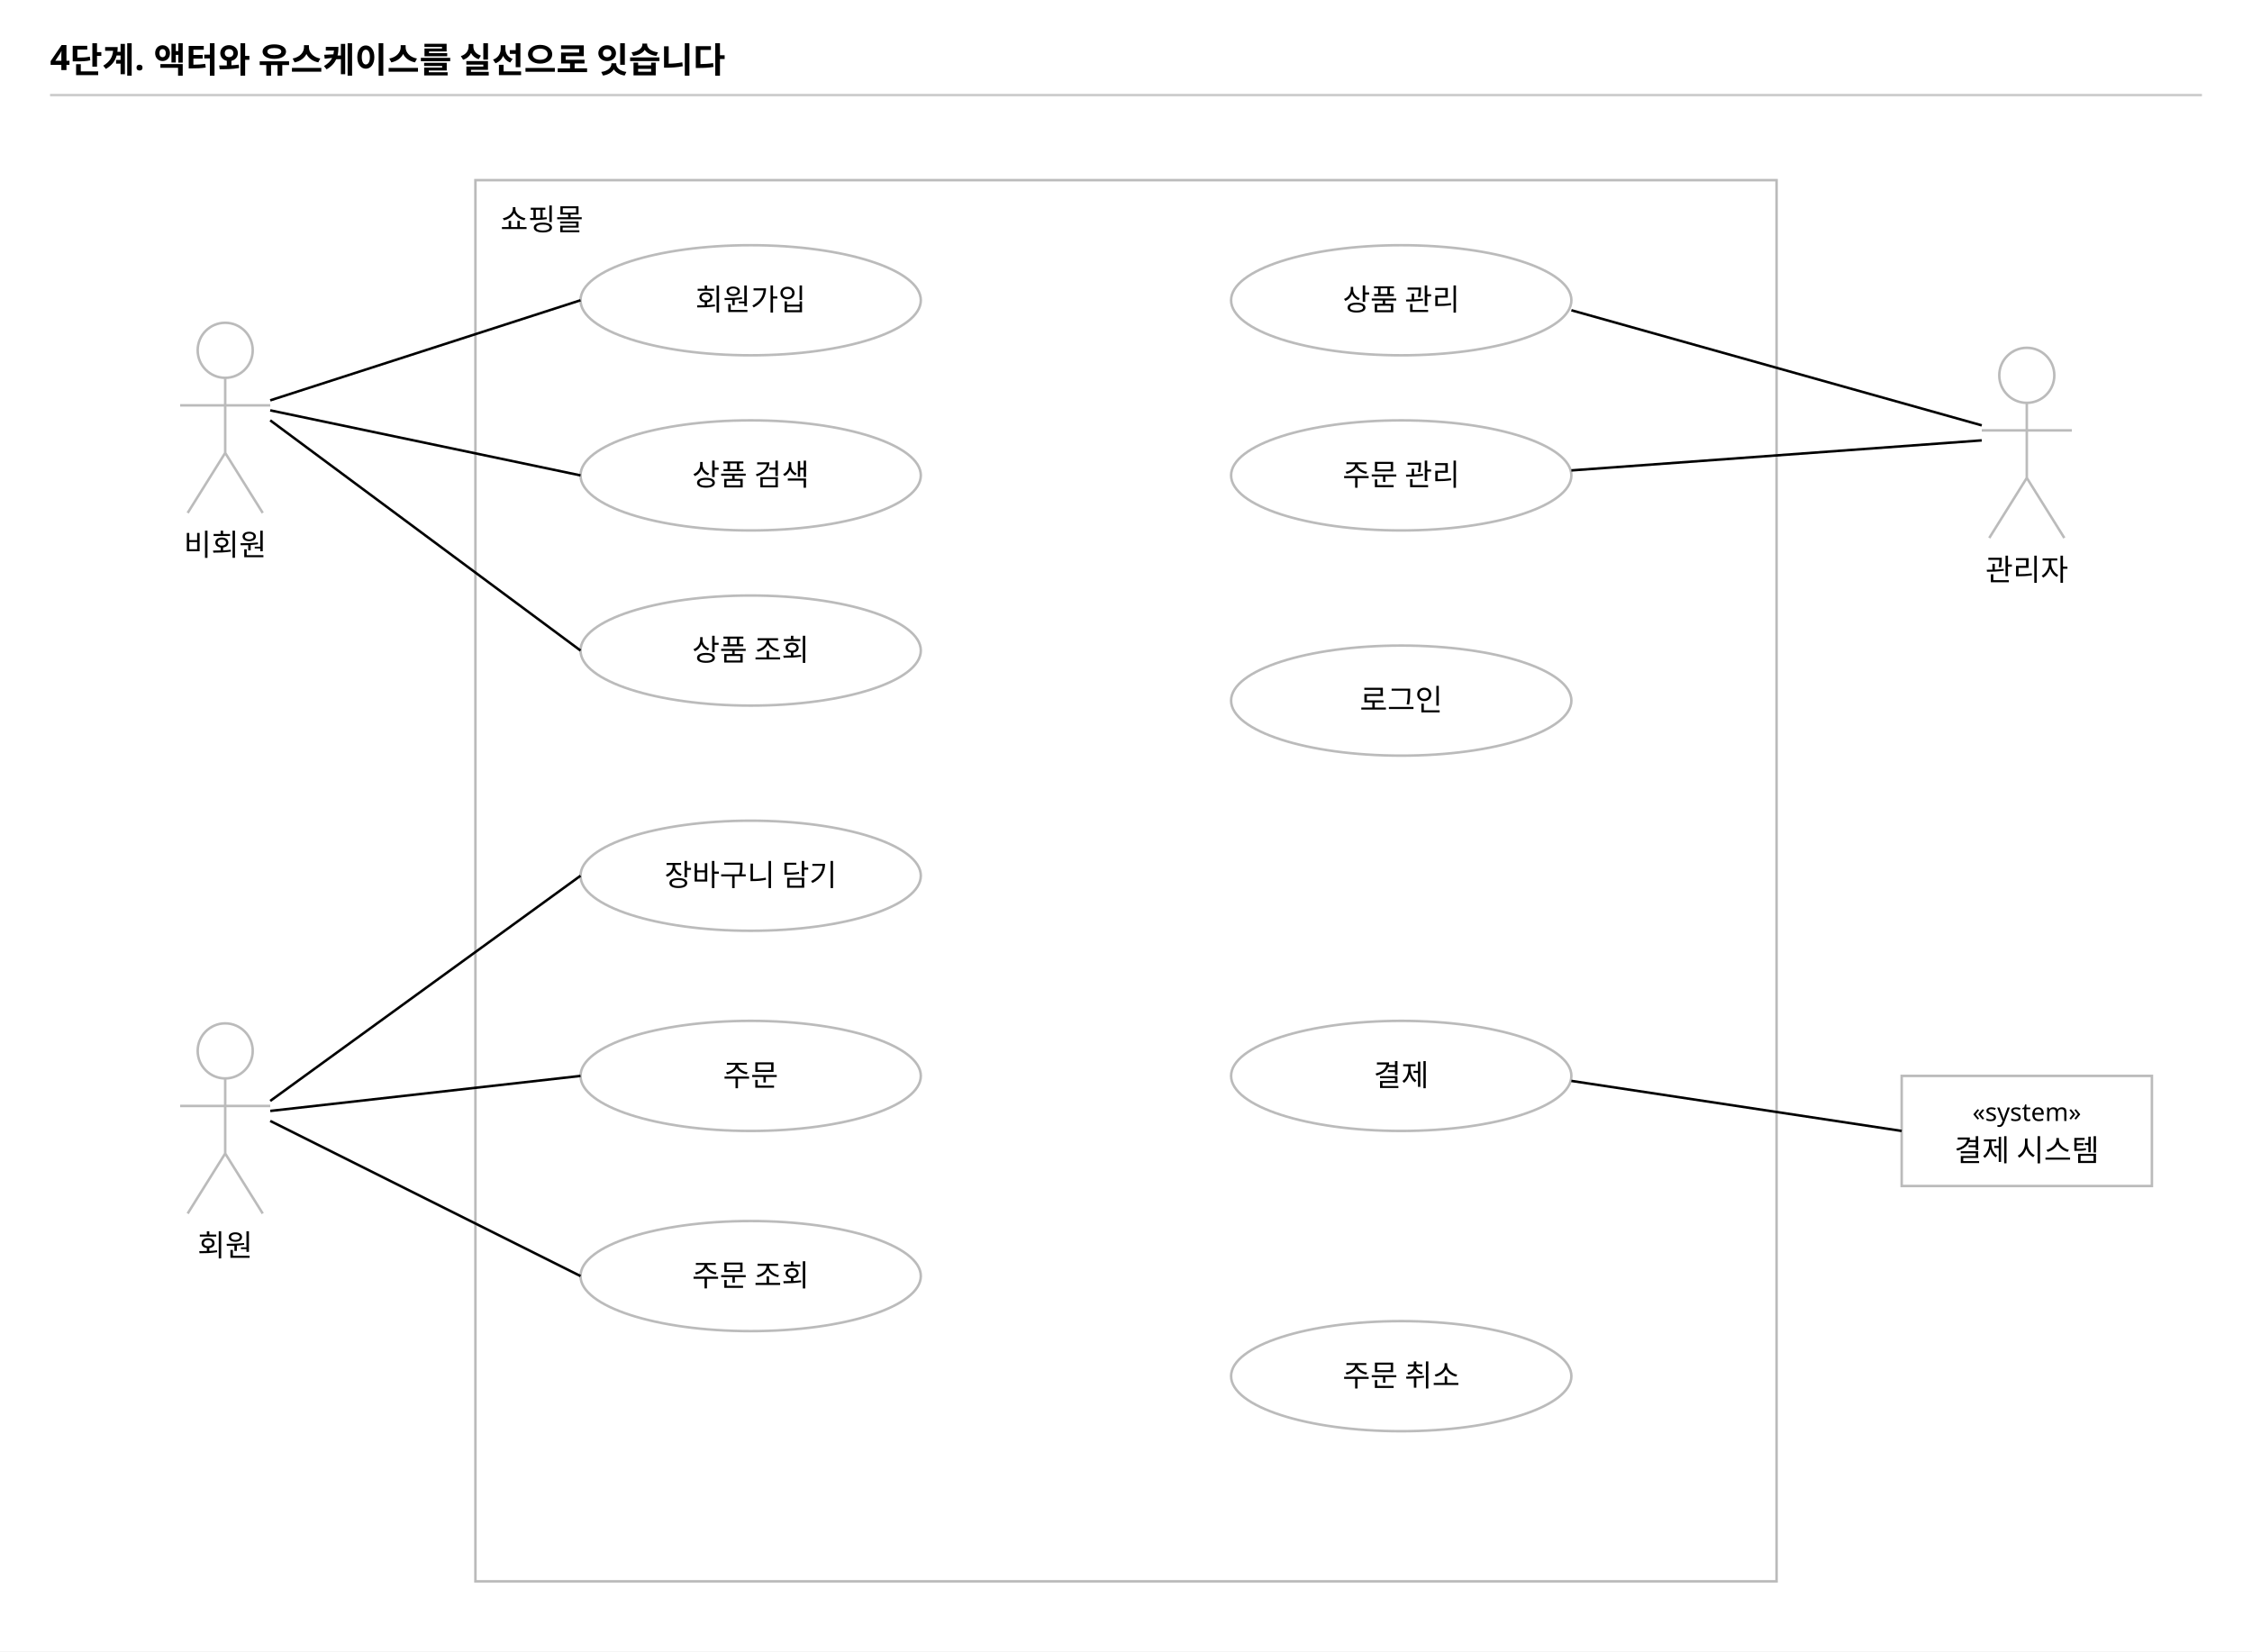
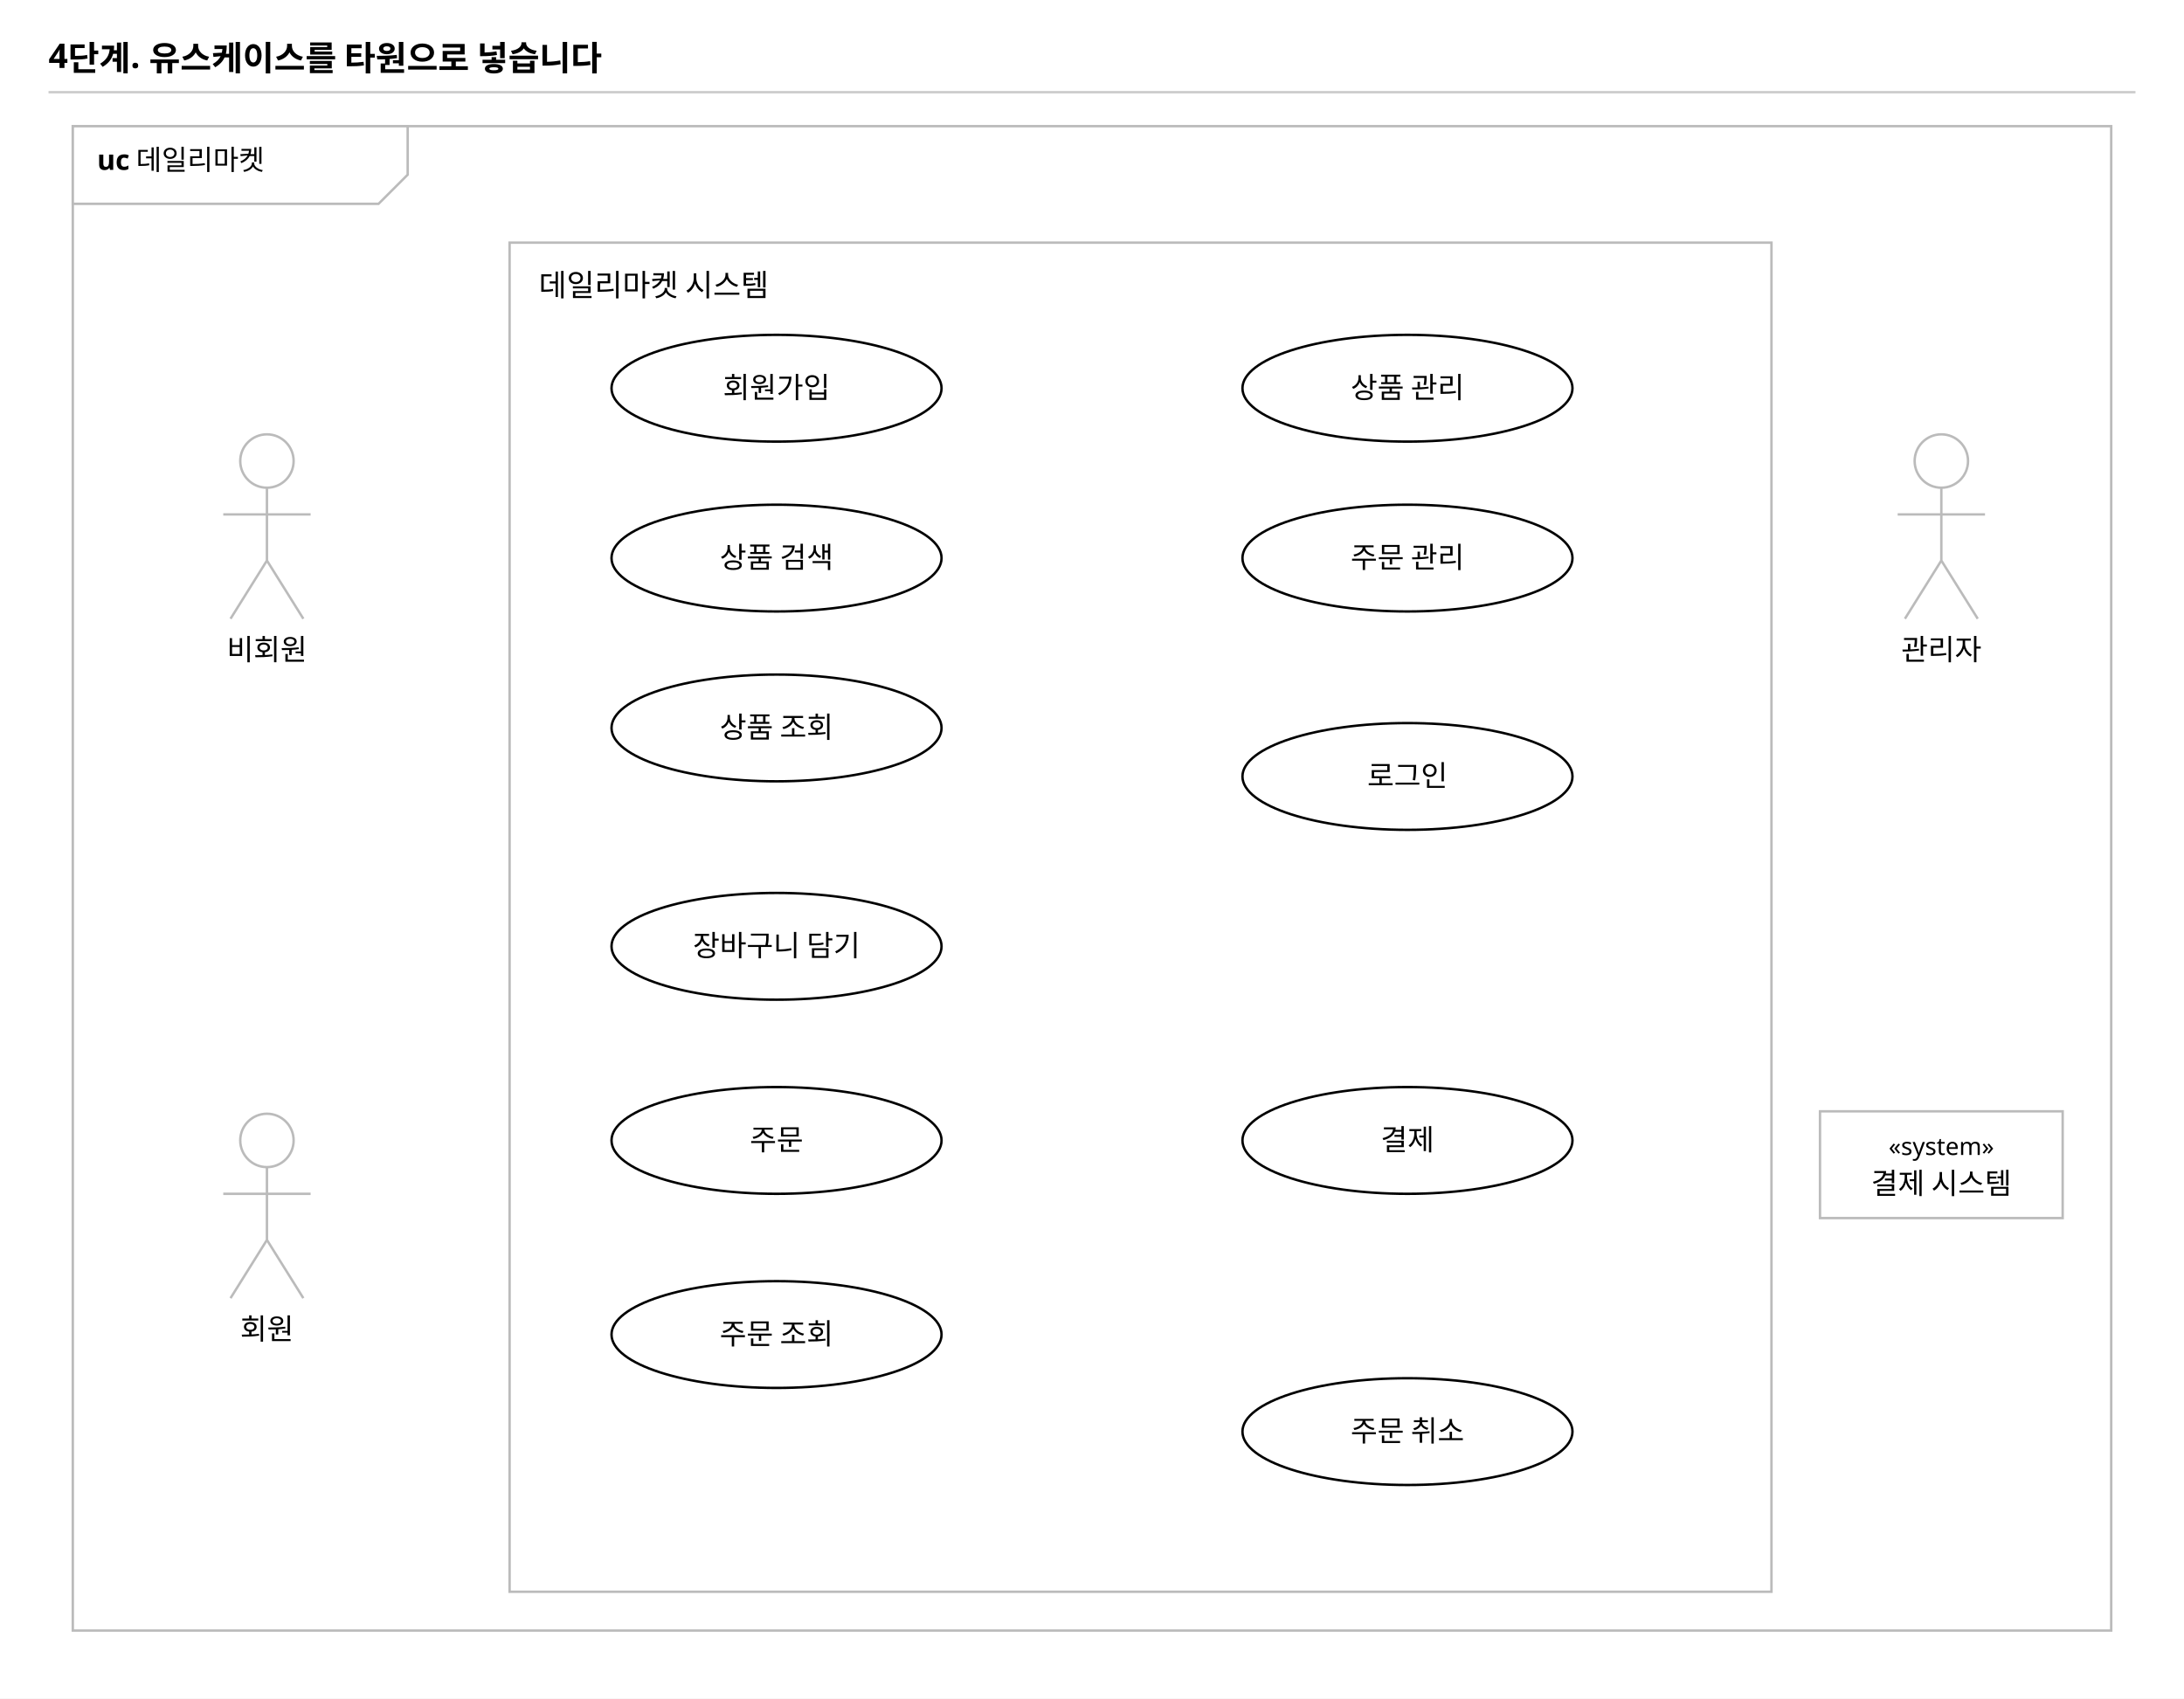
- <svg xmlns="http://www.w3.org/2000/svg" viewBox="0 0 900 660" width="900" height="660">
+ <svg xmlns="http://www.w3.org/2000/svg" viewBox="0 0 900 700" width="900" height="700">
  <style>text{font-family:"Malgun Gothic",sans-serif;fill:#000}</style>
  <defs>
    <marker id="on" markerWidth="10" markerHeight="8" refX="9" refY="4" orient="auto" markerUnits="userSpaceOnUse">
      <path d="M1,1 L9,4 L1,7" fill="none" stroke="#000" />
    </marker>
    <marker id="og" markerWidth="10" markerHeight="8" refX="9" refY="4" orient="auto" markerUnits="userSpaceOnUse">
      <path d="M1,1 L9,4 L1,7" fill="none" stroke="#bbb" />
    </marker>
  </defs>
-   <rect width="900" height="660" fill="#fff" />
-   <text x="20" y="28" font-size="14" font-weight="700">4단계. 액터와 유스케이스를 실선으로 잇습니다</text>
+   <rect width="900" height="700" fill="#fff" />
+   <text x="20" y="28" font-size="14" font-weight="700">4단계. 유스케이스를 타원으로 넣습니다</text>
  <line x1="20" y1="38" x2="880" y2="38" stroke="#ccc" />
-   <rect x="190" y="72" width="520" height="560" fill="none" stroke="#bbb" />
-   <text x="200" y="92" font-size="12" fill="#bbb">쇼핑몰</text>
-   <circle cx="90" cy="140" r="11" fill="#fff" stroke="#bbb" />
-   <path d="M90 151 v30 M72 162 h36 M90 181 l-15 24 M90 181 l15 24" stroke="#bbb" fill="none" />
-   <text x="90" y="222" font-size="12" text-anchor="middle" fill="#bbb">비회원</text>
-   <circle cx="90" cy="420" r="11" fill="#fff" stroke="#bbb" />
-   <path d="M90 431 v30 M72 442 h36 M90 461 l-15 24 M90 461 l15 24" stroke="#bbb" fill="none" />
-   <text x="90" y="502" font-size="12" text-anchor="middle" fill="#bbb">회원</text>
-   <circle cx="810" cy="150" r="11" fill="#fff" stroke="#bbb" />
-   <path d="M810 161 v30 M792 172 h36 M810 191 l-15 24 M810 191 l15 24" stroke="#bbb" fill="none" />
-   <text x="810" y="232" font-size="12" text-anchor="middle" fill="#bbb">관리자</text>
-   <rect x="760" y="430" width="100" height="44" fill="#fff" stroke="#bbb" />
-   <text x="810" y="448" font-size="10" text-anchor="middle" fill="#bbb">«system»</text>
-   <text x="810" y="464" font-size="12" text-anchor="middle" fill="#bbb">결제 시스템</text>
-   <ellipse cx="300" cy="120" rx="68" ry="22" fill="#fff" stroke="#bbb" />
-   <text x="300" y="124" font-size="12" text-anchor="middle" fill="#bbb">회원가입</text>
-   <ellipse cx="300" cy="190" rx="68" ry="22" fill="#fff" stroke="#bbb" />
-   <text x="300" y="194" font-size="12" text-anchor="middle" fill="#bbb">상품 검색</text>
-   <ellipse cx="300" cy="260" rx="68" ry="22" fill="#fff" stroke="#bbb" />
-   <text x="300" y="264" font-size="12" text-anchor="middle" fill="#bbb">상품 조회</text>
-   <ellipse cx="300" cy="350" rx="68" ry="22" fill="#fff" stroke="#bbb" />
-   <text x="300" y="354" font-size="12" text-anchor="middle" fill="#bbb">장바구니 담기</text>
-   <ellipse cx="300" cy="430" rx="68" ry="22" fill="#fff" stroke="#bbb" />
-   <text x="300" y="434" font-size="12" text-anchor="middle" fill="#bbb">주문</text>
-   <ellipse cx="300" cy="510" rx="68" ry="22" fill="#fff" stroke="#bbb" />
-   <text x="300" y="514" font-size="12" text-anchor="middle" fill="#bbb">주문 조회</text>
-   <ellipse cx="560" cy="120" rx="68" ry="22" fill="#fff" stroke="#bbb" />
-   <text x="560" y="124" font-size="12" text-anchor="middle" fill="#bbb">상품 관리</text>
-   <ellipse cx="560" cy="190" rx="68" ry="22" fill="#fff" stroke="#bbb" />
-   <text x="560" y="194" font-size="12" text-anchor="middle" fill="#bbb">주문 관리</text>
-   <ellipse cx="560" cy="280" rx="68" ry="22" fill="#fff" stroke="#bbb" />
-   <text x="560" y="284" font-size="12" text-anchor="middle" fill="#bbb">로그인</text>
-   <ellipse cx="560" cy="430" rx="68" ry="22" fill="#fff" stroke="#bbb" />
-   <text x="560" y="434" font-size="12" text-anchor="middle" fill="#bbb">결제</text>
-   <ellipse cx="560" cy="550" rx="68" ry="22" fill="#fff" stroke="#bbb" />
-   <text x="560" y="554" font-size="12" text-anchor="middle" fill="#bbb">주문 취소</text>
-   <line x1="108" y1="160" x2="232" y2="120" stroke="#000" />
-   <line x1="108" y1="164" x2="232" y2="190" stroke="#000" />
-   <line x1="108" y1="168" x2="232" y2="260" stroke="#000" />
-   <line x1="108" y1="440" x2="232" y2="350" stroke="#000" />
-   <line x1="108" y1="444" x2="232" y2="430" stroke="#000" />
-   <line x1="108" y1="448" x2="232" y2="510" stroke="#000" />
-   <line x1="792" y1="170" x2="628" y2="124" stroke="#000" />
-   <line x1="792" y1="176" x2="628" y2="188" stroke="#000" />
-   <line x1="760" y1="452" x2="628" y2="432" stroke="#000" />
+   <rect x="30" y="52" width="840" height="620" fill="none" stroke="#bbb" />
+   <path d="M30 52 H168 V72 L156 84 H30 Z" fill="#fff" stroke="#bbb" />
+   <text x="40" y="70" font-size="11.5" fill="#bbb">
+     <tspan font-weight="700">uc</tspan> 데일리마켓</text>
+   <rect x="210" y="100" width="520" height="556" fill="none" stroke="#bbb" />
+   <text x="222" y="122" font-size="12.5" fill="#bbb">데일리마켓 시스템</text>
+   <circle cx="110" cy="190" r="11" fill="#fff" stroke="#bbb" />
+   <path d="M110 201 v30 M92 212 h36 M110 231 l-15 24 M110 231 l15 24" stroke="#bbb" fill="none" />
+   <text x="110" y="272" font-size="12" text-anchor="middle" fill="#bbb">비회원</text>
+   <circle cx="110" cy="470" r="11" fill="#fff" stroke="#bbb" />
+   <path d="M110 481 v30 M92 492 h36 M110 511 l-15 24 M110 511 l15 24" stroke="#bbb" fill="none" />
+   <text x="110" y="552" font-size="12" text-anchor="middle" fill="#bbb">회원</text>
+   <circle cx="800" cy="190" r="11" fill="#fff" stroke="#bbb" />
+   <path d="M800 201 v30 M782 212 h36 M800 231 l-15 24 M800 231 l15 24" stroke="#bbb" fill="none" />
+   <text x="800" y="272" font-size="12" text-anchor="middle" fill="#bbb">관리자</text>
+   <rect x="750" y="458" width="100" height="44" fill="#fff" stroke="#bbb" />
+   <text x="800" y="476" font-size="10" text-anchor="middle" fill="#bbb">«system»</text>
+   <text x="800" y="492" font-size="12" text-anchor="middle" fill="#bbb">결제 시스템</text>
+   <ellipse cx="320" cy="160" rx="68" ry="22" fill="#fff" stroke="#000" />
+   <text x="320" y="164" font-size="12" text-anchor="middle" fill="#000">회원가입</text>
+   <ellipse cx="320" cy="230" rx="68" ry="22" fill="#fff" stroke="#000" />
+   <text x="320" y="234" font-size="12" text-anchor="middle" fill="#000">상품 검색</text>
+   <ellipse cx="320" cy="300" rx="68" ry="22" fill="#fff" stroke="#000" />
+   <text x="320" y="304" font-size="12" text-anchor="middle" fill="#000">상품 조회</text>
+   <ellipse cx="320" cy="390" rx="68" ry="22" fill="#fff" stroke="#000" />
+   <text x="320" y="394" font-size="12" text-anchor="middle" fill="#000">장바구니 담기</text>
+   <ellipse cx="320" cy="470" rx="68" ry="22" fill="#fff" stroke="#000" />
+   <text x="320" y="474" font-size="12" text-anchor="middle" fill="#000">주문</text>
+   <ellipse cx="320" cy="550" rx="68" ry="22" fill="#fff" stroke="#000" />
+   <text x="320" y="554" font-size="12" text-anchor="middle" fill="#000">주문 조회</text>
+   <ellipse cx="580" cy="160" rx="68" ry="22" fill="#fff" stroke="#000" />
+   <text x="580" y="164" font-size="12" text-anchor="middle" fill="#000">상품 관리</text>
+   <ellipse cx="580" cy="230" rx="68" ry="22" fill="#fff" stroke="#000" />
+   <text x="580" y="234" font-size="12" text-anchor="middle" fill="#000">주문 관리</text>
+   <ellipse cx="580" cy="320" rx="68" ry="22" fill="#fff" stroke="#000" />
+   <text x="580" y="324" font-size="12" text-anchor="middle" fill="#000">로그인</text>
+   <ellipse cx="580" cy="470" rx="68" ry="22" fill="#fff" stroke="#000" />
+   <text x="580" y="474" font-size="12" text-anchor="middle" fill="#000">결제</text>
+   <ellipse cx="580" cy="590" rx="68" ry="22" fill="#fff" stroke="#000" />
+   <text x="580" y="594" font-size="12" text-anchor="middle" fill="#000">주문 취소</text>
</svg>
